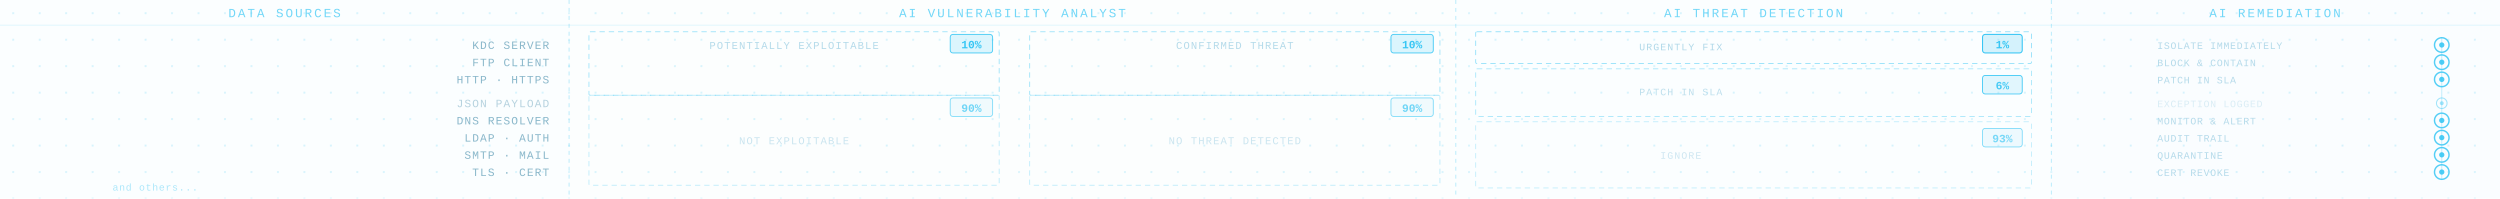
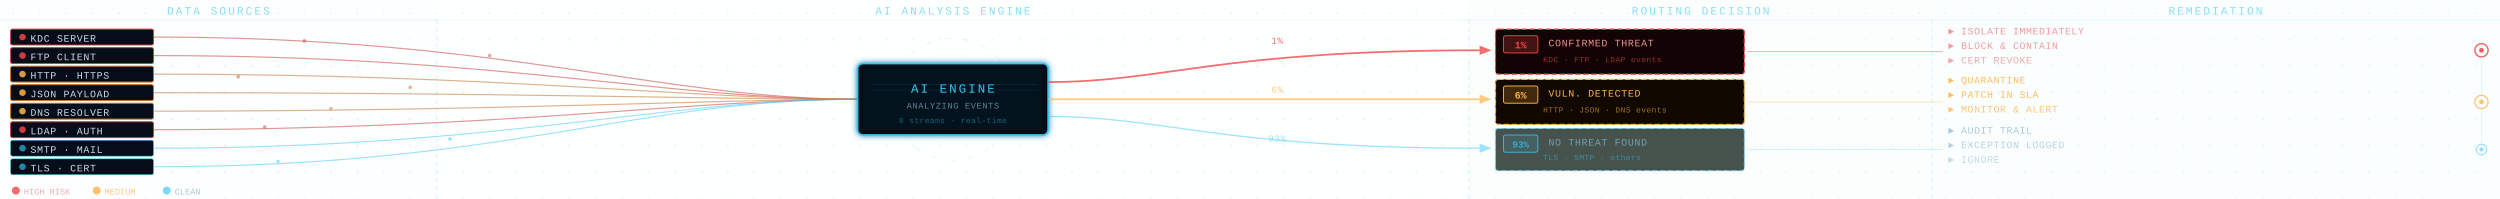
<svg xmlns="http://www.w3.org/2000/svg" viewBox="0 0 1889 150" fill="none">
  <defs>
    <pattern id="dotGrid" x="0" y="0" width="20" height="20" patternUnits="userSpaceOnUse">
-       <circle cx="10" cy="10" r="0.8" fill="#37c6f4" opacity="0.18" />
+       <circle cx="10" cy="10" r="0.8" fill="#37c6f4" opacity="0.13" />
    </pattern>
-     <linearGradient id="streamFade" x1="1" y1="0" x2="0" y2="0" gradientUnits="objectBoundingBox">
-       <stop offset="0%" stop-color="#37c6f4" stop-opacity="0.5" />
-       <stop offset="60%" stop-color="#37c6f4" stop-opacity="0.22" />
-       <stop offset="100%" stop-color="#37c6f4" stop-opacity="0" />
-     </linearGradient>
+     <filter id="hubGlow" x="-25%" y="-25%" width="150%" height="150%">
+       <feGaussianBlur stdDeviation="2.5" result="blur" />
+       <feMerge>
+         <feMergeNode in="blur" />
+         <feMergeNode in="SourceGraphic" />
+       </feMerge>
+     </filter>
  </defs>
  <rect width="1889" height="150" fill="url(#dotGrid)" />
-   <rect x="0" y="0" width="430" height="150" fill="#37c6f4" fill-opacity="0.018" />
-   <rect x="430" y="0" width="670" height="150" fill="#37c6f4" fill-opacity="0.012" />
-   <rect x="1100" y="0" width="450" height="150" fill="#37c6f4" fill-opacity="0.018" />
-   <rect x="1550" y="0" width="339" height="150" fill="#37c6f4" fill-opacity="0.025" />
-   <line x1="430" y1="0" x2="430" y2="150" stroke="#37c6f4" stroke-width="0.7" stroke-dasharray="3 3" opacity="0.35" />
-   <line x1="1100" y1="0" x2="1100" y2="150" stroke="#37c6f4" stroke-width="0.7" stroke-dasharray="3 3" opacity="0.35" />
-   <line x1="1550" y1="0" x2="1550" y2="150" stroke="#37c6f4" stroke-width="0.7" stroke-dasharray="3 3" opacity="0.35" />
-   <text x="215" y="13" text-anchor="middle" font-family="'Courier New',Courier,monospace" font-size="9.5" fill="#37c6f4" opacity="0.7" letter-spacing="1.5">DATA SOURCES</text>
-   <text x="765" y="13" text-anchor="middle" font-family="'Courier New',Courier,monospace" font-size="9.5" fill="#37c6f4" opacity="0.7" letter-spacing="1.5">AI VULNERABILITY ANALYST</text>
-   <text x="1325" y="13" text-anchor="middle" font-family="'Courier New',Courier,monospace" font-size="9.5" fill="#37c6f4" opacity="0.7" letter-spacing="1.5">AI THREAT DETECTION</text>
-   <text x="1719" y="13" text-anchor="middle" font-family="'Courier New',Courier,monospace" font-size="9.5" fill="#37c6f4" opacity="0.7" letter-spacing="1.5">AI REMEDIATION</text>
-   <line x1="0" y1="19" x2="1889" y2="19" stroke="#37c6f4" stroke-width="0.5" opacity="0.2" />
-   <line x1="0" y1="34" x2="1889" y2="34" stroke="url(#streamFade)" stroke-width="0.85" />
-   <line x1="0" y1="47" x2="1889" y2="47" stroke="url(#streamFade)" stroke-width="0.85" />
-   <line x1="0" y1="60" x2="1889" y2="60" stroke="url(#streamFade)" stroke-width="0.85" />
-   <line x1="0" y1="78" x2="1889" y2="78" stroke="url(#streamFade)" stroke-width="0.7" opacity="0.7" />
-   <line x1="0" y1="91" x2="1889" y2="91" stroke="url(#streamFade)" stroke-width="0.85" />
-   <line x1="0" y1="104" x2="1889" y2="104" stroke="url(#streamFade)" stroke-width="0.85" />
-   <line x1="0" y1="117" x2="1889" y2="117" stroke="url(#streamFade)" stroke-width="0.85" />
-   <line x1="0" y1="130" x2="1889" y2="130" stroke="url(#streamFade)" stroke-width="0.85" />
-   <text x="415" y="37" text-anchor="end" font-family="'Courier New',Courier,monospace" font-size="8.5" fill="#7dafc4" opacity="0.9" letter-spacing="0.8">KDC SERVER</text>
-   <text x="415" y="50" text-anchor="end" font-family="'Courier New',Courier,monospace" font-size="8.5" fill="#7dafc4" opacity="0.9" letter-spacing="0.8">FTP CLIENT</text>
-   <text x="415" y="63" text-anchor="end" font-family="'Courier New',Courier,monospace" font-size="8.5" fill="#7dafc4" opacity="0.9" letter-spacing="0.8">HTTP · HTTPS</text>
-   <text x="415" y="81" text-anchor="end" font-family="'Courier New',Courier,monospace" font-size="8.5" fill="#7dafc4" opacity="0.55" letter-spacing="0.8">JSON PAYLOAD</text>
-   <text x="415" y="94" text-anchor="end" font-family="'Courier New',Courier,monospace" font-size="8.5" fill="#7dafc4" opacity="0.9" letter-spacing="0.8">DNS RESOLVER</text>
-   <text x="415" y="107" text-anchor="end" font-family="'Courier New',Courier,monospace" font-size="8.5" fill="#7dafc4" opacity="0.9" letter-spacing="0.8">LDAP · AUTH</text>
-   <text x="415" y="120" text-anchor="end" font-family="'Courier New',Courier,monospace" font-size="8.5" fill="#7dafc4" opacity="0.9" letter-spacing="0.8">SMTP · MAIL</text>
-   <text x="415" y="133" text-anchor="end" font-family="'Courier New',Courier,monospace" font-size="8.5" fill="#7dafc4" opacity="0.9" letter-spacing="0.8">TLS · CERT</text>
-   <text x="85" y="144" font-family="'Courier New',Courier,monospace" font-size="7.5" fill="#37c6f4" opacity="0.4" letter-spacing="0.5">and others...</text>
-   <rect x="445" y="24" width="310" height="48" rx="1" fill="none" stroke="#37c6f4" stroke-width="0.7" stroke-dasharray="4 3" opacity="0.45" />
-   <text x="600" y="37" text-anchor="middle" font-family="'Courier New',Courier,monospace" font-size="8" fill="#a8d4e6" opacity="0.85" letter-spacing="0.8">POTENTIALLY EXPLOITABLE</text>
-   <rect x="718" y="26" width="32" height="14" rx="2" fill="#37c6f4" fill-opacity="0.18" stroke="#37c6f4" stroke-width="0.7" opacity="0.9" />
-   <text x="734" y="36.5" text-anchor="middle" font-family="'Courier New',Courier,monospace" font-size="8.5" font-weight="bold" fill="#37c6f4" opacity="1">10%</text>
-   <rect x="445" y="72" width="310" height="68" rx="1" fill="none" stroke="#37c6f4" stroke-width="0.7" stroke-dasharray="4 3" opacity="0.3" />
-   <text x="600" y="109" text-anchor="middle" font-family="'Courier New',Courier,monospace" font-size="8" fill="#a8d4e6" opacity="0.6" letter-spacing="0.8">NOT EXPLOITABLE</text>
-   <rect x="718" y="74" width="32" height="14" rx="2" fill="#37c6f4" fill-opacity="0.1" stroke="#37c6f4" stroke-width="0.7" opacity="0.6" />
-   <text x="734" y="84.5" text-anchor="middle" font-family="'Courier New',Courier,monospace" font-size="8.5" font-weight="bold" fill="#37c6f4" opacity="0.7">90%</text>
-   <rect x="778" y="24" width="310" height="48" rx="1" fill="none" stroke="#37c6f4" stroke-width="0.7" stroke-dasharray="4 3" opacity="0.45" />
-   <text x="933" y="37" text-anchor="middle" font-family="'Courier New',Courier,monospace" font-size="8" fill="#a8d4e6" opacity="0.85" letter-spacing="0.8">CONFIRMED THREAT</text>
-   <rect x="1051" y="26" width="32" height="14" rx="2" fill="#37c6f4" fill-opacity="0.18" stroke="#37c6f4" stroke-width="0.7" opacity="0.9" />
-   <text x="1067" y="36.5" text-anchor="middle" font-family="'Courier New',Courier,monospace" font-size="8.5" font-weight="bold" fill="#37c6f4" opacity="1">10%</text>
-   <rect x="778" y="72" width="310" height="68" rx="1" fill="none" stroke="#37c6f4" stroke-width="0.7" stroke-dasharray="4 3" opacity="0.3" />
-   <text x="933" y="109" text-anchor="middle" font-family="'Courier New',Courier,monospace" font-size="8" fill="#a8d4e6" opacity="0.6" letter-spacing="0.8">NO THREAT DETECTED</text>
-   <rect x="1051" y="74" width="32" height="14" rx="2" fill="#37c6f4" fill-opacity="0.1" stroke="#37c6f4" stroke-width="0.7" opacity="0.6" />
-   <text x="1067" y="84.5" text-anchor="middle" font-family="'Courier New',Courier,monospace" font-size="8.5" font-weight="bold" fill="#37c6f4" opacity="0.7">90%</text>
-   <rect x="1115" y="24" width="420" height="24" rx="1" fill="none" stroke="#37c6f4" stroke-width="0.7" stroke-dasharray="4 3" opacity="0.5" />
-   <text x="1270" y="38" text-anchor="middle" font-family="'Courier New',Courier,monospace" font-size="7.5" fill="#a8d4e6" opacity="0.9" letter-spacing="0.8">URGENTLY FIX</text>
-   <rect x="1498" y="26" width="30" height="14" rx="2" fill="#37c6f4" fill-opacity="0.2" stroke="#37c6f4" stroke-width="0.8" opacity="1" />
-   <text x="1513" y="36.5" text-anchor="middle" font-family="'Courier New',Courier,monospace" font-size="8.5" font-weight="bold" fill="#37c6f4">1%</text>
-   <rect x="1115" y="52" width="420" height="36" rx="1" fill="none" stroke="#37c6f4" stroke-width="0.7" stroke-dasharray="4 3" opacity="0.4" />
-   <text x="1270" y="72" text-anchor="middle" font-family="'Courier New',Courier,monospace" font-size="7.5" fill="#a8d4e6" opacity="0.75" letter-spacing="0.8">PATCH IN SLA</text>
-   <rect x="1498" y="57" width="30" height="14" rx="2" fill="#37c6f4" fill-opacity="0.15" stroke="#37c6f4" stroke-width="0.7" opacity="0.9" />
-   <text x="1513" y="67.5" text-anchor="middle" font-family="'Courier New',Courier,monospace" font-size="8.5" font-weight="bold" fill="#37c6f4" opacity="0.9">6%</text>
-   <rect x="1115" y="92" width="420" height="50" rx="1" fill="none" stroke="#37c6f4" stroke-width="0.7" stroke-dasharray="4 3" opacity="0.28" />
-   <text x="1270" y="120" text-anchor="middle" font-family="'Courier New',Courier,monospace" font-size="7.5" fill="#a8d4e6" opacity="0.55" letter-spacing="0.8">IGNORE</text>
-   <rect x="1498" y="97" width="30" height="14" rx="2" fill="#37c6f4" fill-opacity="0.1" stroke="#37c6f4" stroke-width="0.6" opacity="0.7" />
-   <text x="1513" y="107.5" text-anchor="middle" font-family="'Courier New',Courier,monospace" font-size="8.5" font-weight="bold" fill="#37c6f4" opacity="0.65">93%</text>
-   <circle cx="1845" cy="34" r="5.5" fill="none" stroke="#37c6f4" stroke-width="1.1" opacity="0.85" />
-   <circle cx="1845" cy="34" r="2" fill="#37c6f4" opacity="0.9" />
-   <circle cx="1845" cy="47" r="5.5" fill="none" stroke="#37c6f4" stroke-width="1.1" opacity="0.85" />
-   <circle cx="1845" cy="47" r="2" fill="#37c6f4" opacity="0.9" />
-   <circle cx="1845" cy="60" r="5.5" fill="none" stroke="#37c6f4" stroke-width="1.1" opacity="0.85" />
-   <circle cx="1845" cy="60" r="2" fill="#37c6f4" opacity="0.9" />
-   <circle cx="1845" cy="78" r="4" fill="none" stroke="#37c6f4" stroke-width="0.8" opacity="0.45" />
-   <circle cx="1845" cy="78" r="1.5" fill="#37c6f4" opacity="0.45" />
-   <circle cx="1845" cy="91" r="5.5" fill="none" stroke="#37c6f4" stroke-width="1.1" opacity="0.85" />
-   <circle cx="1845" cy="91" r="2" fill="#37c6f4" opacity="0.9" />
-   <circle cx="1845" cy="104" r="5.5" fill="none" stroke="#37c6f4" stroke-width="1.1" opacity="0.85" />
-   <circle cx="1845" cy="104" r="2" fill="#37c6f4" opacity="0.9" />
-   <circle cx="1845" cy="117" r="5.5" fill="none" stroke="#37c6f4" stroke-width="1.1" opacity="0.85" />
-   <circle cx="1845" cy="117" r="2" fill="#37c6f4" opacity="0.9" />
-   <circle cx="1845" cy="130" r="5.5" fill="none" stroke="#37c6f4" stroke-width="1.1" opacity="0.85" />
-   <circle cx="1845" cy="130" r="2" fill="#37c6f4" opacity="0.9" />
-   <line x1="1845" y1="28" x2="1845" y2="136" stroke="#37c6f4" stroke-width="0.7" opacity="0.3" />
-   <text x="1630" y="37" font-family="'Courier New',Courier,monospace" font-size="7.5" fill="#a8d4e6" opacity="0.85" letter-spacing="0.5">ISOLATE IMMEDIATELY</text>
-   <text x="1630" y="50" font-family="'Courier New',Courier,monospace" font-size="7.5" fill="#a8d4e6" opacity="0.85" letter-spacing="0.5">BLOCK &amp; CONTAIN</text>
-   <text x="1630" y="63" font-family="'Courier New',Courier,monospace" font-size="7.5" fill="#a8d4e6" opacity="0.85" letter-spacing="0.5">PATCH IN SLA</text>
-   <text x="1630" y="81" font-family="'Courier New',Courier,monospace" font-size="7.5" fill="#a8d4e6" opacity="0.4" letter-spacing="0.5">EXCEPTION LOGGED</text>
-   <text x="1630" y="94" font-family="'Courier New',Courier,monospace" font-size="7.5" fill="#a8d4e6" opacity="0.85" letter-spacing="0.5">MONITOR &amp; ALERT</text>
-   <text x="1630" y="107" font-family="'Courier New',Courier,monospace" font-size="7.5" fill="#a8d4e6" opacity="0.85" letter-spacing="0.5">AUDIT TRAIL</text>
-   <text x="1630" y="120" font-family="'Courier New',Courier,monospace" font-size="7.5" fill="#a8d4e6" opacity="0.85" letter-spacing="0.5">QUARANTINE</text>
-   <text x="1630" y="133" font-family="'Courier New',Courier,monospace" font-size="7.5" fill="#a8d4e6" opacity="0.85" letter-spacing="0.5">CERT REVOKE</text>
+   <rect x="0" y="0" width="330" height="150" fill="#37c6f4" fill-opacity="0.013" />
+   <rect x="330" y="0" width="780" height="150" fill="#37c6f4" fill-opacity="0.007" />
+   <rect x="1110" y="0" width="350" height="150" fill="#37c6f4" fill-opacity="0.012" />
+   <rect x="1460" y="0" width="429" height="150" fill="#37c6f4" fill-opacity="0.018" />
+   <line x1="330" y1="15" x2="330" y2="150" stroke="#37c6f4" stroke-width="0.6" stroke-dasharray="3 3" opacity="0.25" />
+   <line x1="1110" y1="15" x2="1110" y2="150" stroke="#37c6f4" stroke-width="0.6" stroke-dasharray="3 3" opacity="0.25" />
+   <line x1="1460" y1="15" x2="1460" y2="150" stroke="#37c6f4" stroke-width="0.6" stroke-dasharray="3 3" opacity="0.25" />
+   <text x="165" y="11" text-anchor="middle" font-family="'Courier New',Courier,monospace" font-size="8.5" fill="#37c6f4" opacity="0.58" letter-spacing="1.5">DATA SOURCES</text>
+   <text x="720" y="11" text-anchor="middle" font-family="'Courier New',Courier,monospace" font-size="8.5" fill="#37c6f4" opacity="0.58" letter-spacing="1.5">AI ANALYSIS ENGINE</text>
+   <text x="1285" y="11" text-anchor="middle" font-family="'Courier New',Courier,monospace" font-size="8.5" fill="#37c6f4" opacity="0.58" letter-spacing="1.5">ROUTING DECISION</text>
+   <text x="1674" y="11" text-anchor="middle" font-family="'Courier New',Courier,monospace" font-size="8.5" fill="#37c6f4" opacity="0.58" letter-spacing="1.5">REMEDIATION</text>
+   <line x1="0" y1="15" x2="1889" y2="15" stroke="#37c6f4" stroke-width="0.45" opacity="0.18" />
+   <rect x="8" y="22" width="108" height="12" rx="1.5" fill="#040d18" stroke="#c84040" stroke-width="0.75" />
+   <circle cx="17" cy="28" r="2.5" fill="#f04545" opacity="0.85" />
+   <text x="23" y="31.5" font-family="'Courier New',Courier,monospace" font-size="7.5" fill="#c8dde8" letter-spacing="0.5">KDC SERVER</text>
+   <rect x="8" y="36" width="108" height="12" rx="1.5" fill="#040d18" stroke="#c84040" stroke-width="0.75" />
+   <circle cx="17" cy="42" r="2.5" fill="#f04545" opacity="0.85" />
+   <text x="23" y="45.5" font-family="'Courier New',Courier,monospace" font-size="7.5" fill="#c8dde8" letter-spacing="0.5">FTP CLIENT</text>
+   <rect x="8" y="50" width="108" height="12" rx="1.5" fill="#040d18" stroke="#c87028" stroke-width="0.75" />
+   <circle cx="17" cy="56" r="2.5" fill="#ffb347" opacity="0.85" />
+   <text x="23" y="59.5" font-family="'Courier New',Courier,monospace" font-size="7.5" fill="#c8dde8" letter-spacing="0.5">HTTP · HTTPS</text>
+   <rect x="8" y="64" width="108" height="12" rx="1.5" fill="#040d18" stroke="#c87028" stroke-width="0.75" />
+   <circle cx="17" cy="70" r="2.5" fill="#ffb347" opacity="0.85" />
+   <text x="23" y="73.5" font-family="'Courier New',Courier,monospace" font-size="7.5" fill="#c8dde8" letter-spacing="0.5">JSON PAYLOAD</text>
+   <rect x="8" y="78" width="108" height="12" rx="1.5" fill="#040d18" stroke="#c87028" stroke-width="0.75" />
+   <circle cx="17" cy="84" r="2.5" fill="#ffb347" opacity="0.85" />
+   <text x="23" y="87.5" font-family="'Courier New',Courier,monospace" font-size="7.5" fill="#c8dde8" letter-spacing="0.5">DNS RESOLVER</text>
+   <rect x="8" y="92" width="108" height="12" rx="1.5" fill="#040d18" stroke="#c84040" stroke-width="0.75" />
+   <circle cx="17" cy="98" r="2.5" fill="#f04545" opacity="0.85" />
+   <text x="23" y="101.5" font-family="'Courier New',Courier,monospace" font-size="7.5" fill="#c8dde8" letter-spacing="0.5">LDAP · AUTH</text>
+   <rect x="8" y="106" width="108" height="12" rx="1.5" fill="#040d18" stroke="#37c6f4" stroke-width="0.6" stroke-opacity="0.6" />
+   <circle cx="17" cy="112" r="2.5" fill="#37c6f4" opacity="0.65" />
+   <text x="23" y="115.5" font-family="'Courier New',Courier,monospace" font-size="7.5" fill="#c8dde8" letter-spacing="0.5">SMTP · MAIL</text>
+   <rect x="8" y="120" width="108" height="12" rx="1.5" fill="#040d18" stroke="#37c6f4" stroke-width="0.6" stroke-opacity="0.6" />
+   <circle cx="17" cy="126" r="2.5" fill="#37c6f4" opacity="0.65" />
+   <text x="23" y="129.5" font-family="'Courier New',Courier,monospace" font-size="7.5" fill="#c8dde8" letter-spacing="0.5">TLS · CERT</text>
+   <path d="M 116 28 C 380 28 500 75 648 75" stroke="#d06060" stroke-width="0.9" opacity="0.65" />
+   <path d="M 116 42 C 380 42 500 75 648 75" stroke="#d06060" stroke-width="0.9" opacity="0.65" />
+   <path d="M 116 56 C 380 56 520 75 648 75" stroke="#c88040" stroke-width="0.9" opacity="0.6" />
+   <path d="M 116 70 C 380 70 540 75 648 75" stroke="#c88040" stroke-width="0.9" opacity="0.6" />
+   <path d="M 116 84 C 380 84 540 75 648 75" stroke="#c88040" stroke-width="0.9" opacity="0.6" />
+   <path d="M 116 98 C 380 98 520 75 648 75" stroke="#d06060" stroke-width="0.9" opacity="0.65" />
+   <path d="M 116 112 C 380 112 500 75 648 75" stroke="#37c6f4" stroke-width="0.85" opacity="0.5" />
+   <path d="M 116 126 C 380 126 480 75 648 75" stroke="#37c6f4" stroke-width="0.85" opacity="0.5" />
+   <circle cx="230" cy="31" r="1.4" fill="#d06060" opacity="0.65" />
+   <circle cx="370" cy="42" r="1.4" fill="#d06060" opacity="0.55" />
+   <circle cx="180" cy="58" r="1.4" fill="#c88040" opacity="0.6" />
+   <circle cx="310" cy="66" r="1.4" fill="#c88040" opacity="0.55" />
+   <circle cx="250" cy="82" r="1.4" fill="#c88040" opacity="0.5" />
+   <circle cx="200" cy="96" r="1.4" fill="#d06060" opacity="0.6" />
+   <circle cx="340" cy="105" r="1.4" fill="#37c6f4" opacity="0.5" />
+   <circle cx="210" cy="122" r="1.4" fill="#37c6f4" opacity="0.45" />
+   <circle cx="720" cy="75" r="46" fill="none" stroke="#37c6f4" stroke-width="0.45" stroke-dasharray="5 9" opacity="0.22" />
+   <circle cx="720" cy="75" r="34" fill="none" stroke="#37c6f4" stroke-width="0.35" stroke-dasharray="2 6" opacity="0.15" />
+   <rect x="648" y="48" width="144" height="54" rx="4" fill="#030c17" stroke="#37c6f4" stroke-width="1.3" filter="url(#hubGlow)" />
+   <rect x="652" y="52" width="136" height="46" rx="3" fill="#37c6f4" fill-opacity="0.04" />
+   <line x1="658" y1="64" x2="784" y2="64" stroke="#37c6f4" stroke-width="0.4" opacity="0.2" />
+   <line x1="658" y1="68" x2="784" y2="68" stroke="#37c6f4" stroke-width="0.4" opacity="0.12" />
+   <text x="720" y="70" text-anchor="middle" font-family="'Courier New',Courier,monospace" font-size="9.5" fill="#37c6f4" opacity="0.98" letter-spacing="1.5">AI ENGINE</text>
+   <text x="720" y="82" text-anchor="middle" font-family="'Courier New',Courier,monospace" font-size="6.5" fill="#7dafc4" opacity="0.72" letter-spacing="0.5">ANALYZING EVENTS</text>
+   <text x="720" y="93" text-anchor="middle" font-family="'Courier New',Courier,monospace" font-size="6" fill="#37c6f4" opacity="0.42" letter-spacing="0.3">8 streams · real-time</text>
+   <path d="M 792 62 C 880 62 920 38 1118 38" stroke="#f04545" stroke-width="1.35" opacity="0.78" />
+   <polygon points="1118,34.5 1127,38 1118,41.5" fill="#f04545" opacity="0.78" />
+   <line x1="792" y1="75" x2="1118" y2="75" stroke="#ffb347" stroke-width="1.35" opacity="0.68" />
+   <polygon points="1118,71.5 1127,75 1118,78.5" fill="#ffb347" opacity="0.68" />
+   <path d="M 792 88 C 880 88 920 112 1118 112" stroke="#37c6f4" stroke-width="1.0" opacity="0.48" />
+   <polygon points="1118,108.5 1127,112 1118,115.5" fill="#37c6f4" opacity="0.48" />
+   <text x="965" y="33" text-anchor="middle" font-family="'Courier New',Courier,monospace" font-size="7" fill="#f04545" opacity="0.75" letter-spacing="0.5">1%</text>
+   <text x="965" y="70" text-anchor="middle" font-family="'Courier New',Courier,monospace" font-size="7" fill="#ffb347" opacity="0.68" letter-spacing="0.5">6%</text>
+   <text x="965" y="107" text-anchor="middle" font-family="'Courier New',Courier,monospace" font-size="7" fill="#37c6f4" opacity="0.48" letter-spacing="0.5">93%</text>
+   <rect x="1130" y="22" width="188" height="34" rx="2" fill="#120404" stroke="#f04545" stroke-width="0.9" stroke-dasharray="4 2" />
+   <rect x="1136" y="27" width="26" height="13" rx="1.5" fill="#f04545" fill-opacity="0.22" stroke="#f04545" stroke-width="0.7" />
+   <text x="1149" y="36.5" text-anchor="middle" font-family="'Courier New',Courier,monospace" font-size="7.5" font-weight="bold" fill="#f04545">1%</text>
+   <text x="1170" y="35" font-family="'Courier New',Courier,monospace" font-size="7.5" fill="#f09090" letter-spacing="0.5">CONFIRMED THREAT</text>
+   <text x="1166" y="47" font-family="'Courier New',Courier,monospace" font-size="6" fill="#f04545" opacity="0.6" letter-spacing="0.3">KDC · FTP · LDAP events</text>
+   <rect x="1130" y="60" width="188" height="34" rx="2" fill="#110800" stroke="#ffb347" stroke-width="0.9" stroke-dasharray="4 2" />
+   <rect x="1136" y="65" width="26" height="13" rx="1.5" fill="#ffb347" fill-opacity="0.2" stroke="#ffb347" stroke-width="0.7" />
+   <text x="1149" y="74.5" text-anchor="middle" font-family="'Courier New',Courier,monospace" font-size="7.5" font-weight="bold" fill="#ffb347">6%</text>
+   <text x="1170" y="73" font-family="'Courier New',Courier,monospace" font-size="7.5" fill="#ffb347" letter-spacing="0.5">VULN. DETECTED</text>
+   <text x="1166" y="85" font-family="'Courier New',Courier,monospace" font-size="6" fill="#ffb347" opacity="0.6" letter-spacing="0.3">HTTP · JSON · DNS events</text>
+   <rect x="1130" y="97" width="188" height="32" rx="2" fill="#001008" stroke="#37c6f4" stroke-width="0.7" stroke-dasharray="4 2" opacity="0.72" />
+   <rect x="1136" y="102" width="26" height="13" rx="1.5" fill="#37c6f4" fill-opacity="0.12" stroke="#37c6f4" stroke-width="0.6" />
+   <text x="1149" y="111.5" text-anchor="middle" font-family="'Courier New',Courier,monospace" font-size="7" font-weight="bold" fill="#37c6f4" opacity="0.75">93%</text>
+   <text x="1170" y="110" font-family="'Courier New',Courier,monospace" font-size="7.5" fill="#7dafc4" opacity="0.82" letter-spacing="0.5">NO THREAT FOUND</text>
+   <text x="1166" y="121" font-family="'Courier New',Courier,monospace" font-size="6" fill="#37c6f4" opacity="0.48" letter-spacing="0.3">TLS · SMTP · others</text>
+   <line x1="1320" y1="39" x2="1468" y2="39" stroke="#f04545" stroke-width="0.85" opacity="0.38" />
+   <line x1="1320" y1="77" x2="1468" y2="77" stroke="#ffb347" stroke-width="0.85" opacity="0.32" />
+   <line x1="1320" y1="113" x2="1468" y2="113" stroke="#37c6f4" stroke-width="0.7" opacity="0.25" />
+   <text x="1472" y="26" font-family="'Courier New',Courier,monospace" font-size="7.5" fill="#f09090" opacity="0.92" letter-spacing="0.4">► ISOLATE IMMEDIATELY</text>
+   <text x="1472" y="37" font-family="'Courier New',Courier,monospace" font-size="7.5" fill="#f09090" opacity="0.88" letter-spacing="0.4">► BLOCK &amp; CONTAIN</text>
+   <text x="1472" y="48" font-family="'Courier New',Courier,monospace" font-size="7.5" fill="#f09090" opacity="0.78" letter-spacing="0.4">► CERT REVOKE</text>
+   <text x="1472" y="63" font-family="'Courier New',Courier,monospace" font-size="7.5" fill="#ffb347" opacity="0.88" letter-spacing="0.4">► QUARANTINE</text>
+   <text x="1472" y="74" font-family="'Courier New',Courier,monospace" font-size="7.5" fill="#ffb347" opacity="0.88" letter-spacing="0.4">► PATCH IN SLA</text>
+   <text x="1472" y="85" font-family="'Courier New',Courier,monospace" font-size="7.5" fill="#ffb347" opacity="0.75" letter-spacing="0.4">► MONITOR &amp; ALERT</text>
+   <text x="1472" y="101" font-family="'Courier New',Courier,monospace" font-size="7.5" fill="#7dafc4" opacity="0.65" letter-spacing="0.4">► AUDIT TRAIL</text>
+   <text x="1472" y="112" font-family="'Courier New',Courier,monospace" font-size="7.5" fill="#7dafc4" opacity="0.55" letter-spacing="0.4">► EXCEPTION LOGGED</text>
+   <text x="1472" y="123" font-family="'Courier New',Courier,monospace" font-size="7.5" fill="#7dafc4" opacity="0.45" letter-spacing="0.4">► IGNORE</text>
+   <circle cx="1875" cy="38" r="5" fill="none" stroke="#f04545" stroke-width="1.1" opacity="0.82" />
+   <circle cx="1875" cy="38" r="1.8" fill="#f04545" opacity="0.88" />
+   <circle cx="1875" cy="77" r="5" fill="none" stroke="#ffb347" stroke-width="1.1" opacity="0.7" />
+   <circle cx="1875" cy="77" r="1.8" fill="#ffb347" opacity="0.75" />
+   <circle cx="1875" cy="113" r="4" fill="none" stroke="#37c6f4" stroke-width="0.85" opacity="0.5" />
+   <circle cx="1875" cy="113" r="1.5" fill="#37c6f4" opacity="0.55" />
+   <line x1="1875" y1="33" x2="1875" y2="118" stroke="#37c6f4" stroke-width="0.5" opacity="0.18" />
+   <circle cx="12" cy="144" r="3" fill="#f04545" opacity="0.8" />
+   <text x="18" y="147" font-family="'Courier New',Courier,monospace" font-size="6.5" fill="#f09090" opacity="0.7">HIGH RISK</text>
+   <circle cx="73" cy="144" r="3" fill="#ffb347" opacity="0.8" />
+   <text x="79" y="147" font-family="'Courier New',Courier,monospace" font-size="6.5" fill="#ffb347" opacity="0.7">MEDIUM</text>
+   <circle cx="126" cy="144" r="3" fill="#37c6f4" opacity="0.65" />
+   <text x="132" y="147" font-family="'Courier New',Courier,monospace" font-size="6.5" fill="#7dafc4" opacity="0.65">CLEAN</text>
</svg>
